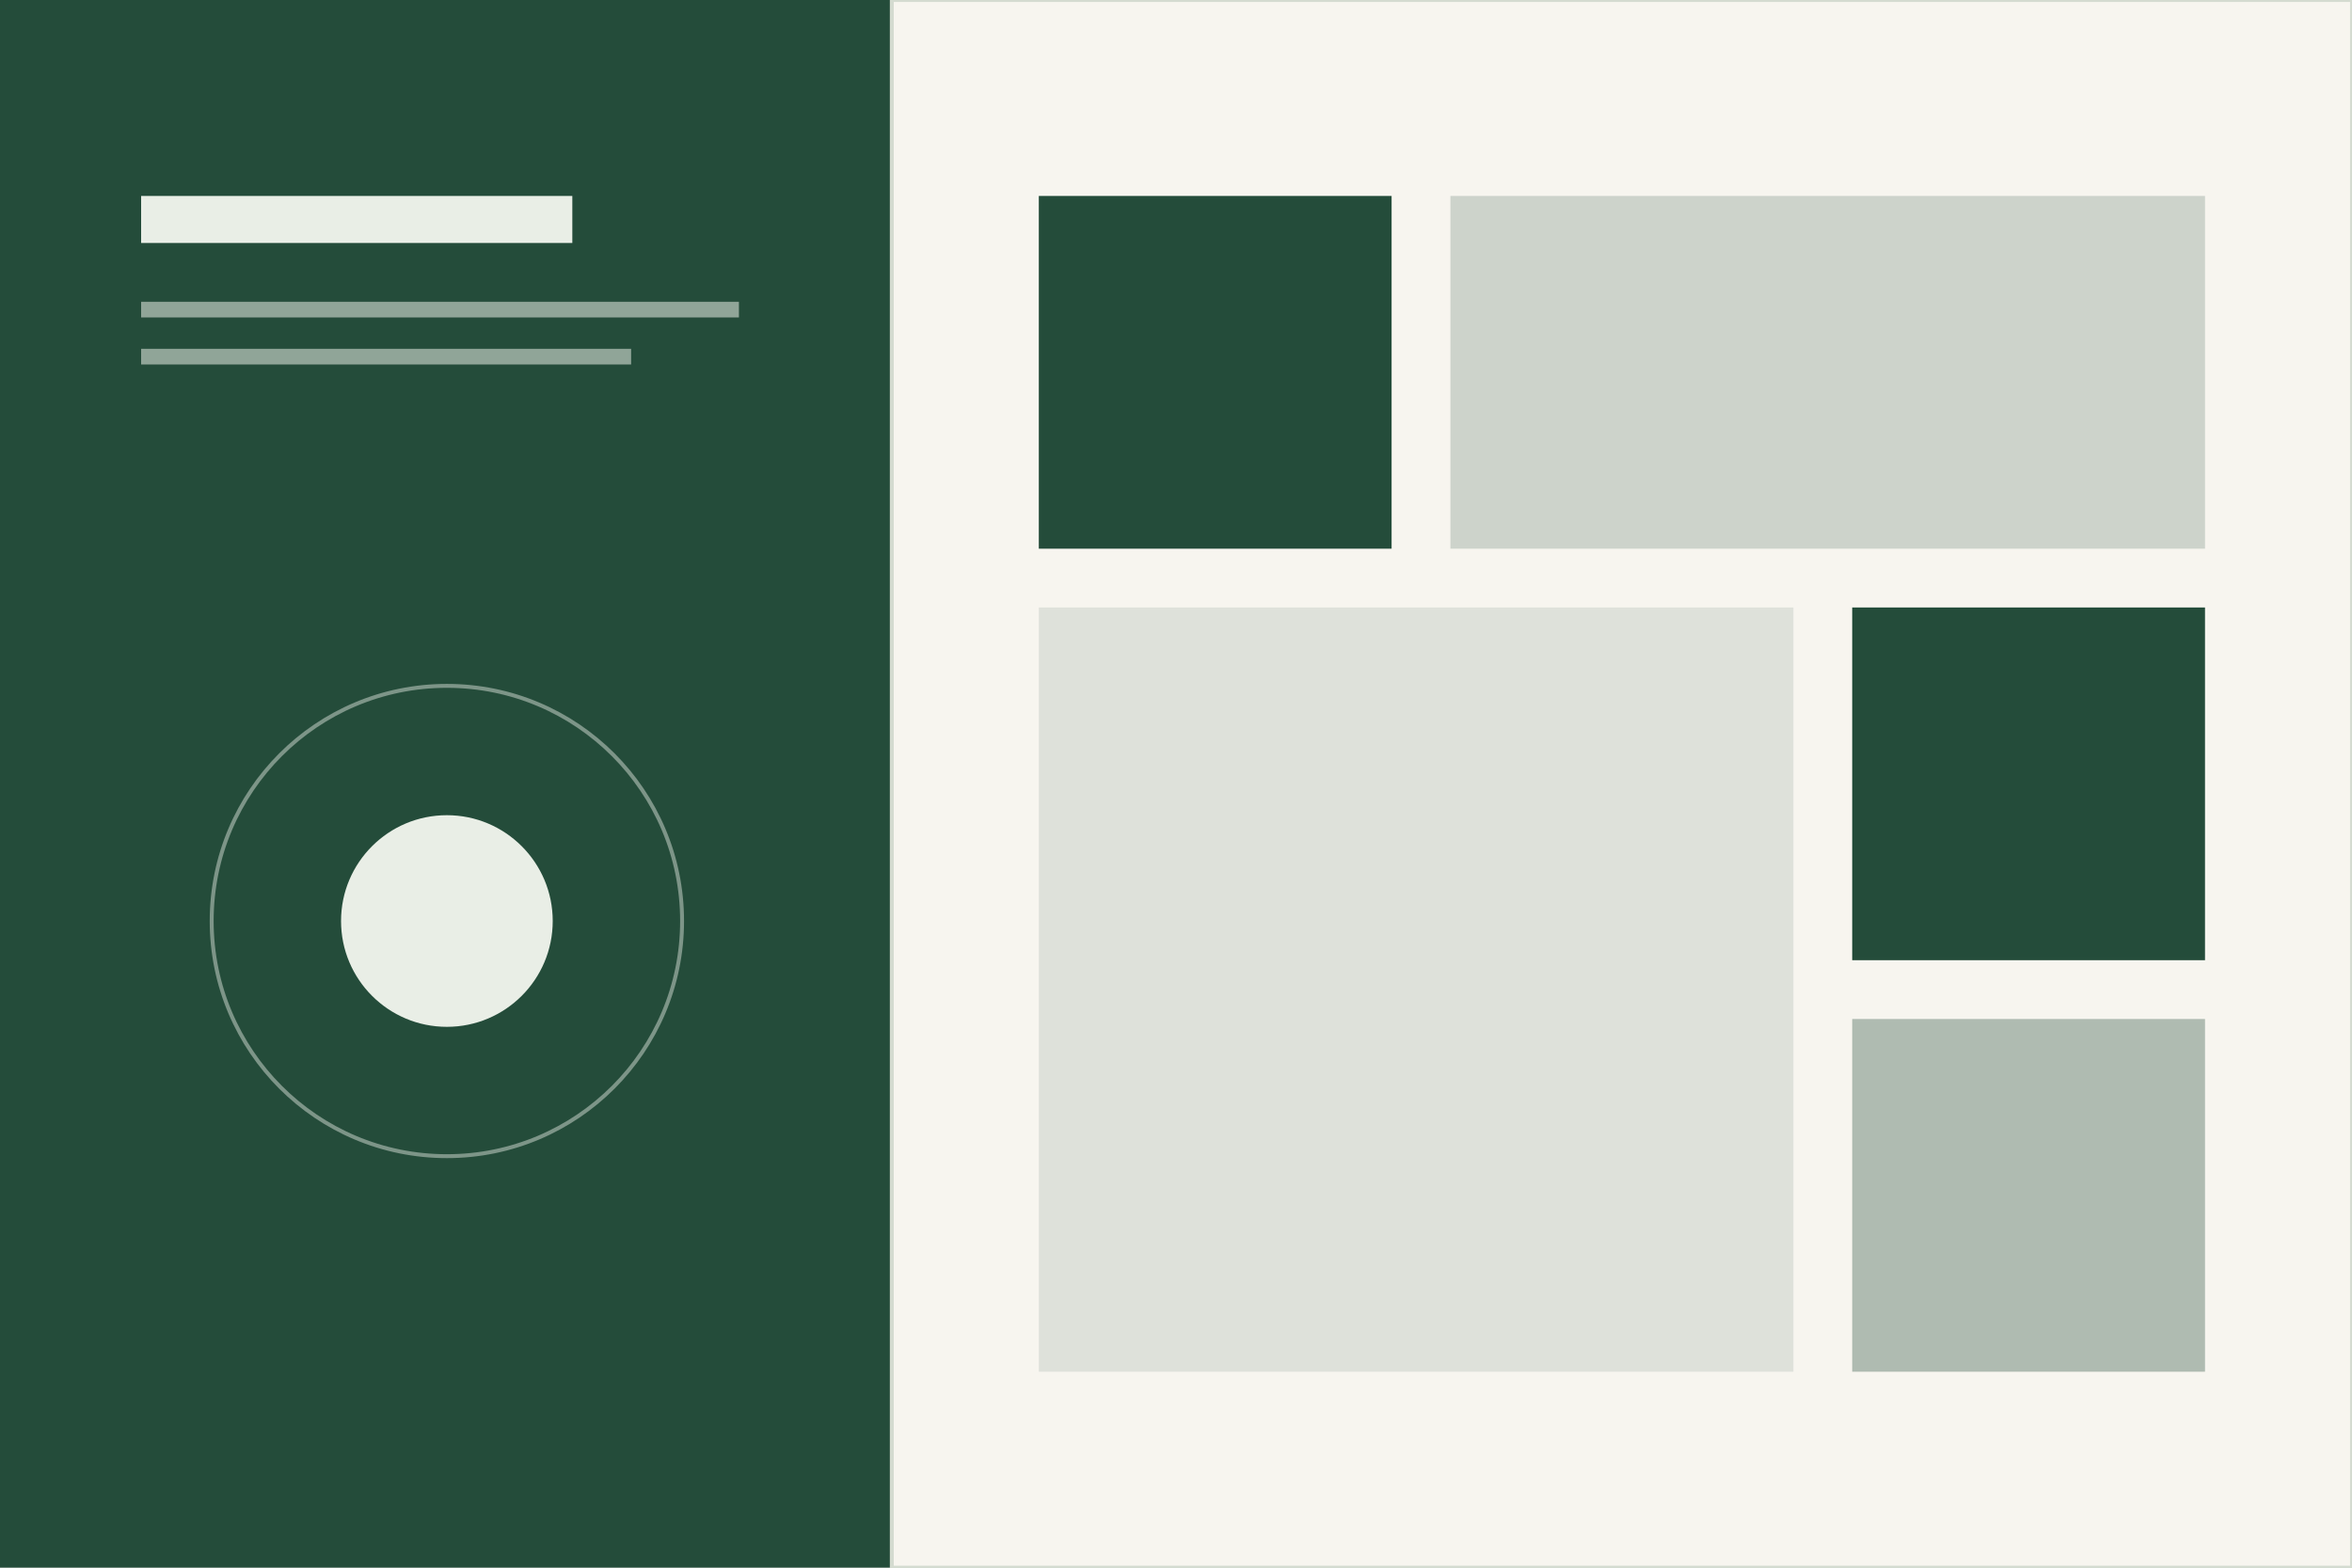
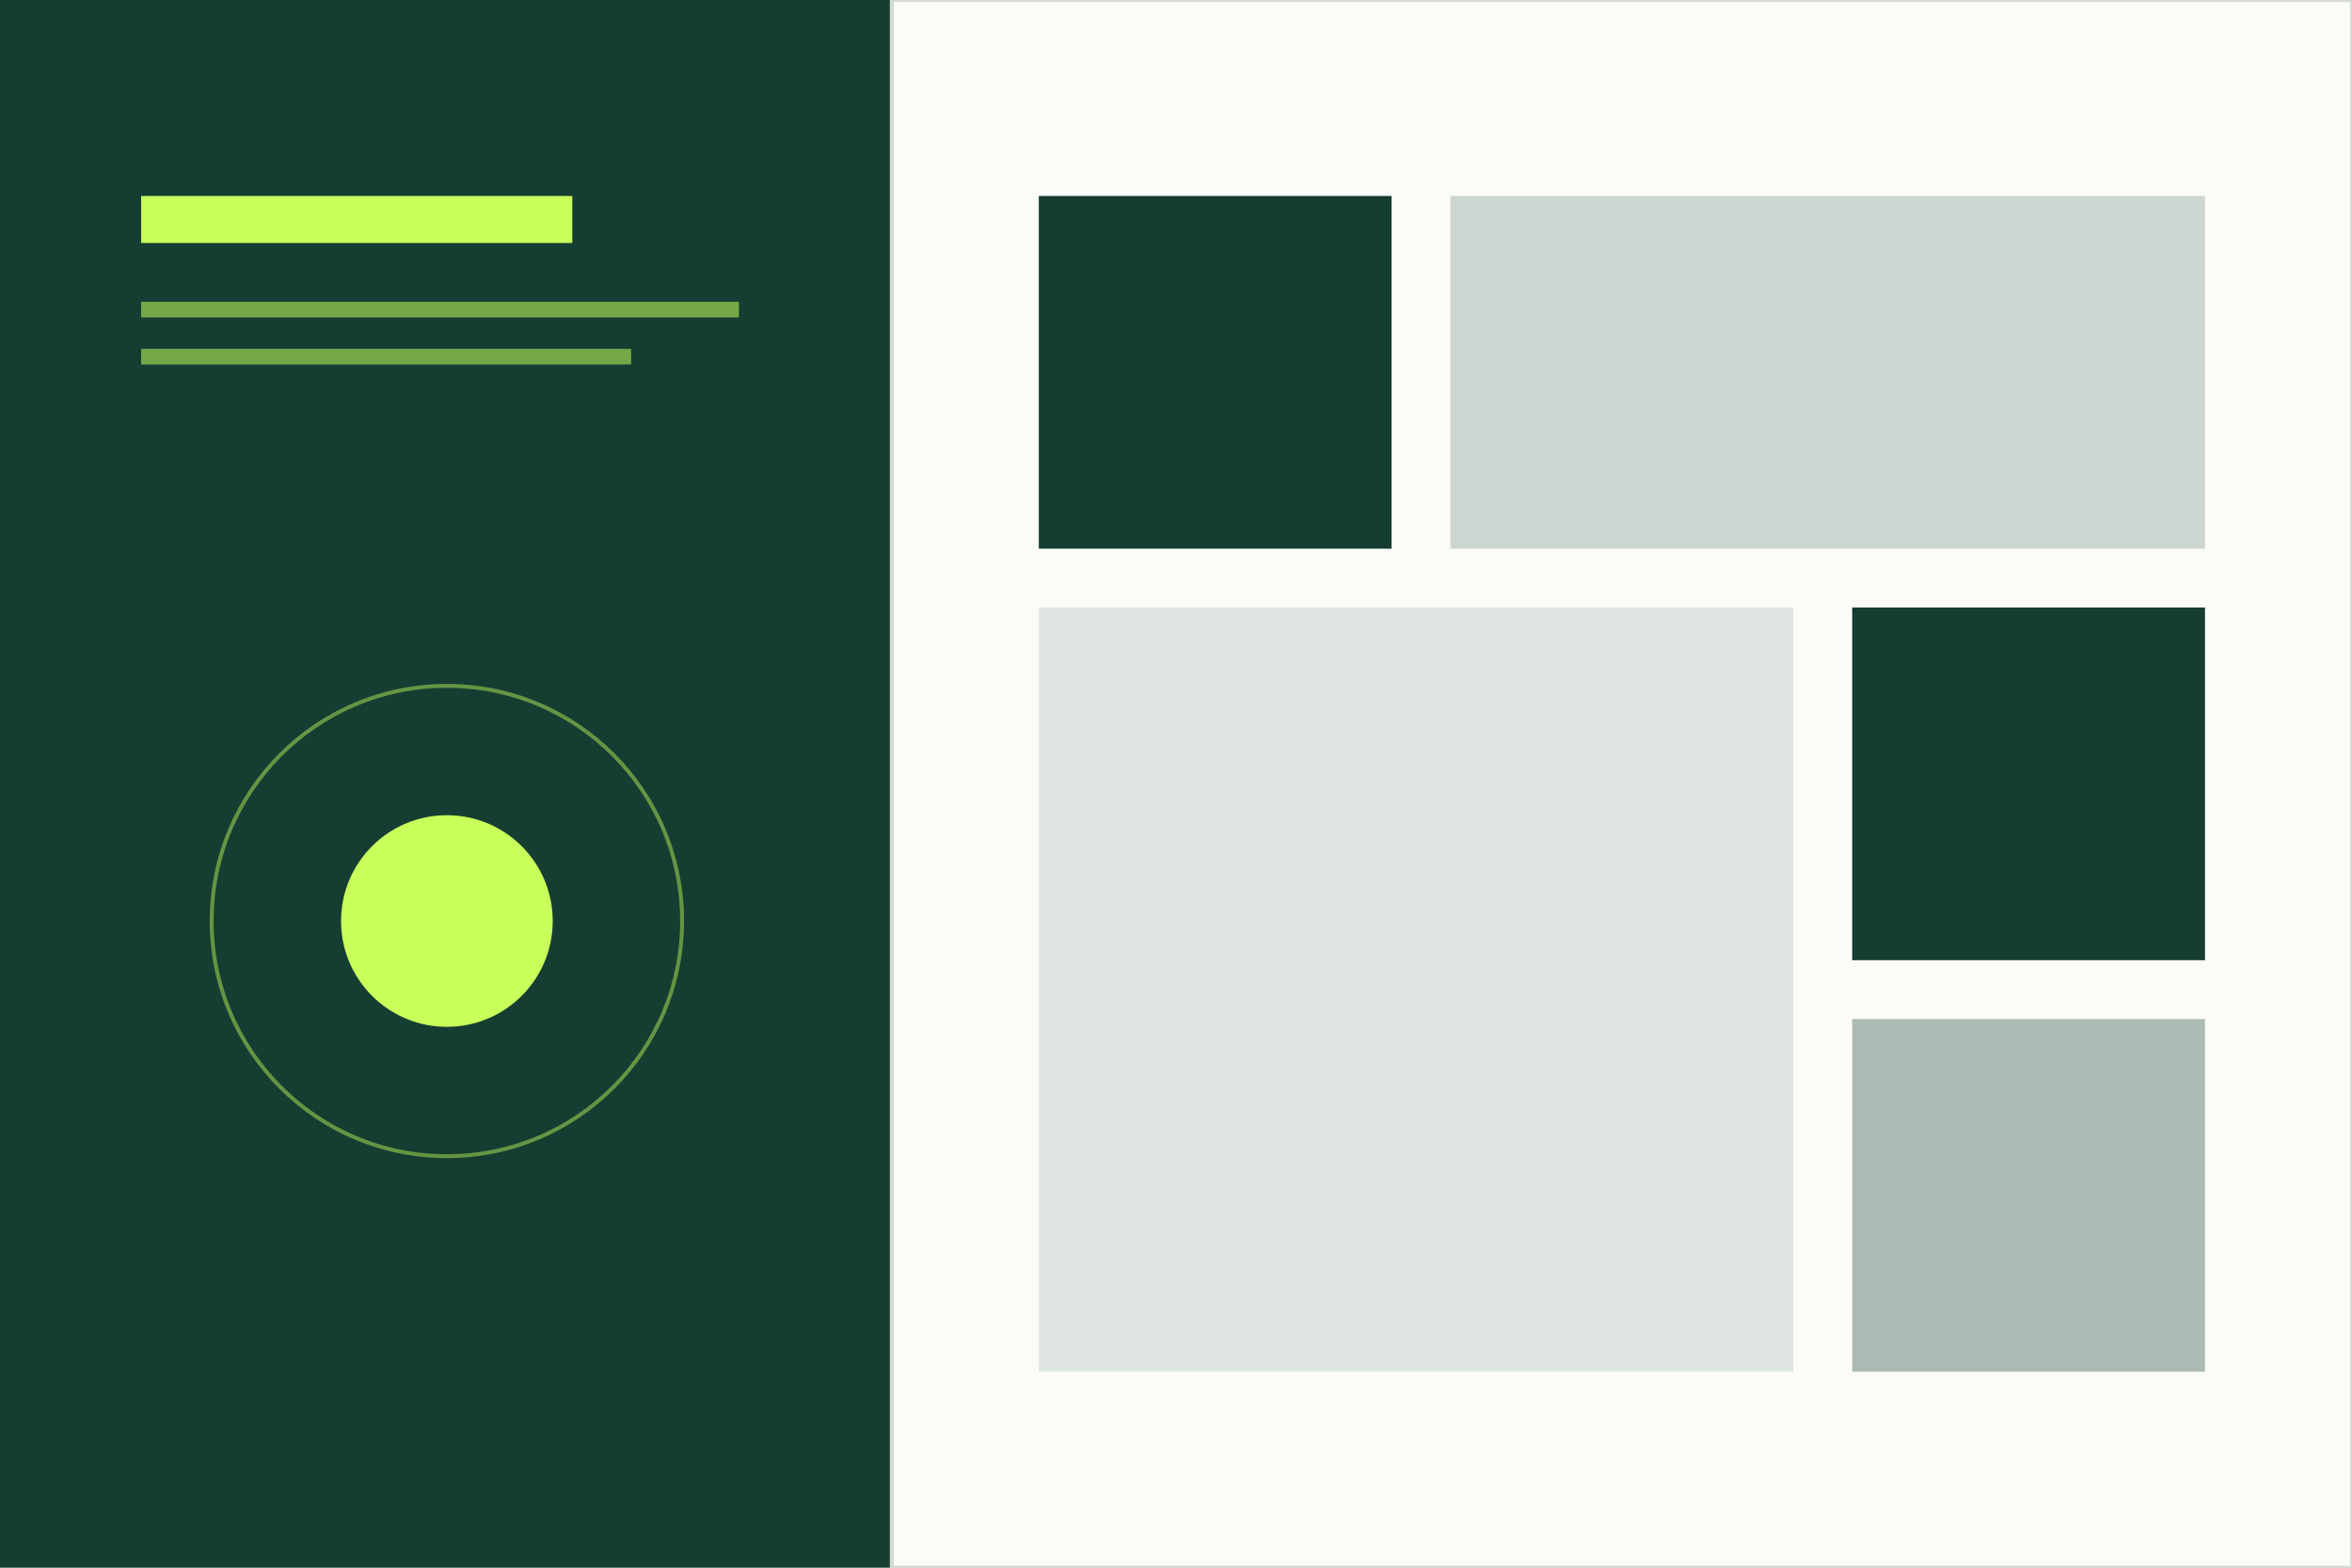
<svg xmlns="http://www.w3.org/2000/svg" viewBox="0 0 1200 800" width="1200" height="800">
-   <rect width="1200" height="800" fill="#F7F5EF" />
-   <rect x="0" y="0" width="455" height="800" fill="#244C3A" />
+   <rect width="1200" height="800" fill="#FBFCF8" />
+   <rect x="0" y="0" width="455" height="800" fill="#153D31" />
  <path d="M455 0h745v800H455z" fill="none" stroke="#D4DBD0" stroke-width="2" />
-   <g fill="#E9EEE6">
+   <g fill="#C8FF5A">
    <rect x="72" y="100" width="220" height="24" />
    <rect x="72" y="154" width="305" height="8" opacity=".55" />
    <rect x="72" y="178" width="250" height="8" opacity=".55" />
-     <circle cx="228" cy="470" r="120" fill="none" stroke="#E9EEE6" stroke-width="2" opacity=".45" />
+     <circle cx="228" cy="470" r="120" fill="none" stroke="#C8FF5A" stroke-width="2" opacity=".45" />
    <circle cx="228" cy="470" r="54" />
  </g>
-   <g fill="#244C3A">
+   <g fill="#153D31">
    <rect x="530" y="100" width="180" height="180" />
    <rect x="740" y="100" width="385" height="180" opacity=".2" />
    <rect x="530" y="310" width="385" height="390" opacity=".12" />
    <rect x="945" y="310" width="180" height="180" />
    <rect x="945" y="520" width="180" height="180" opacity=".34" />
  </g>
</svg>
